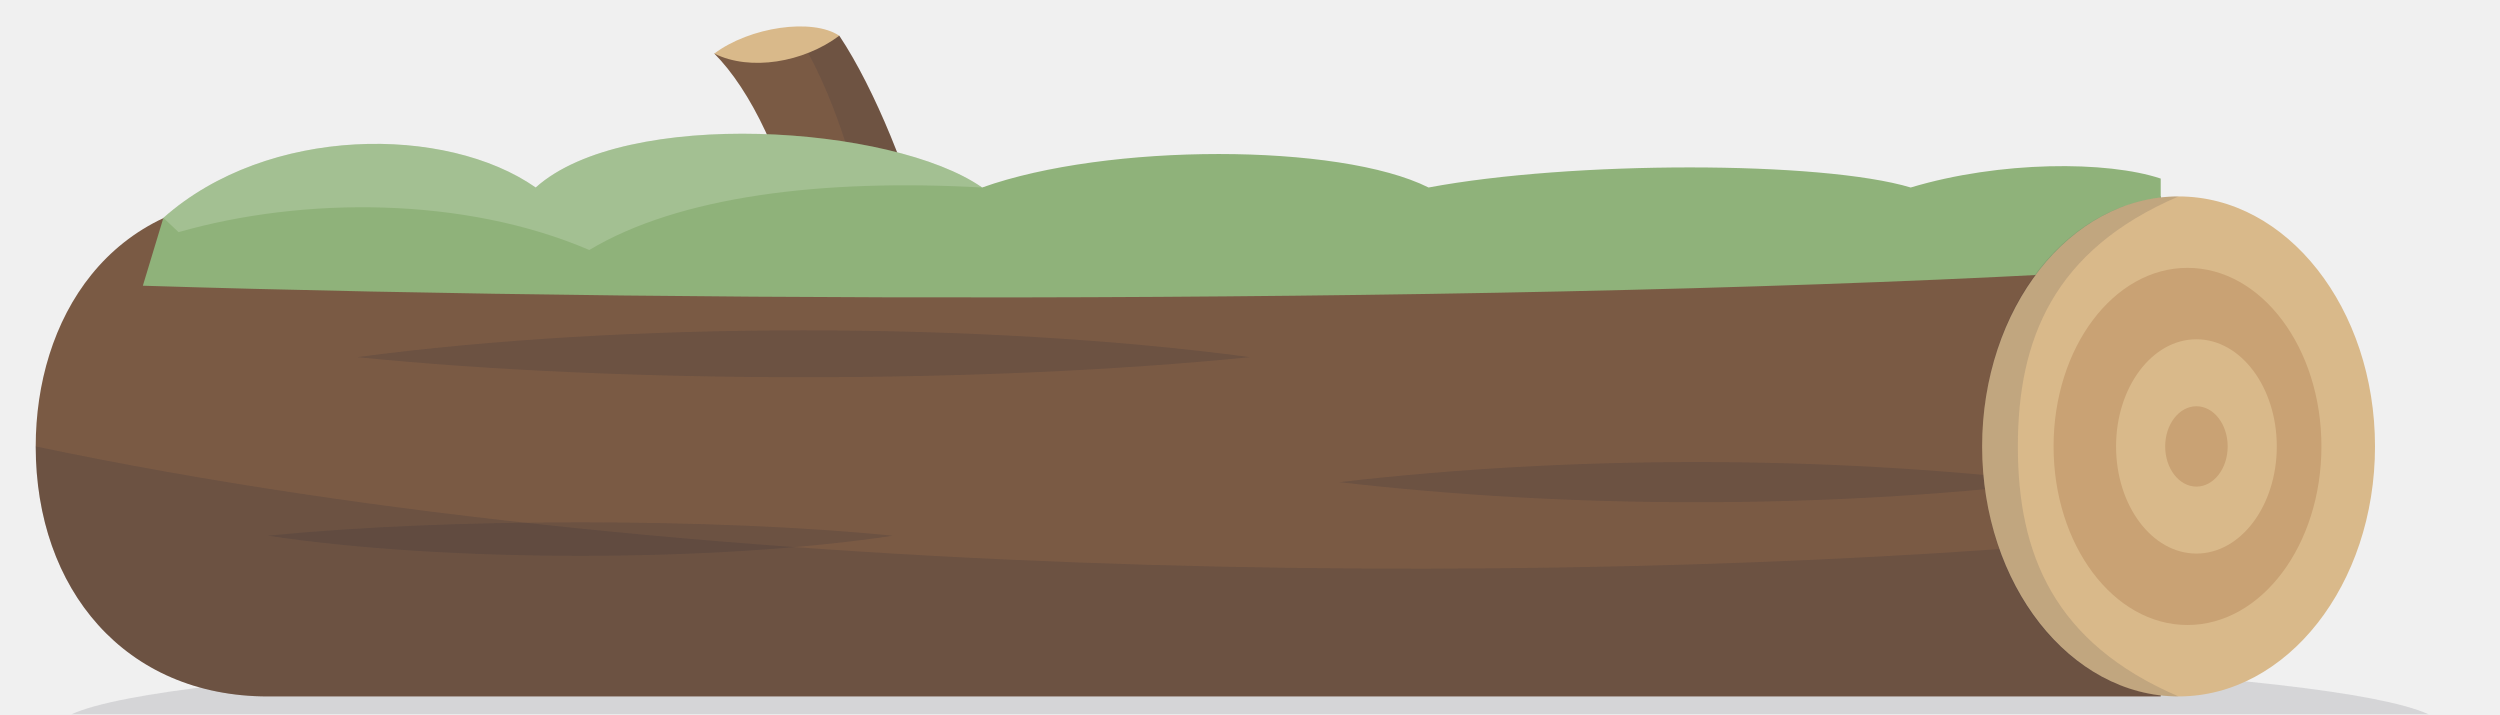
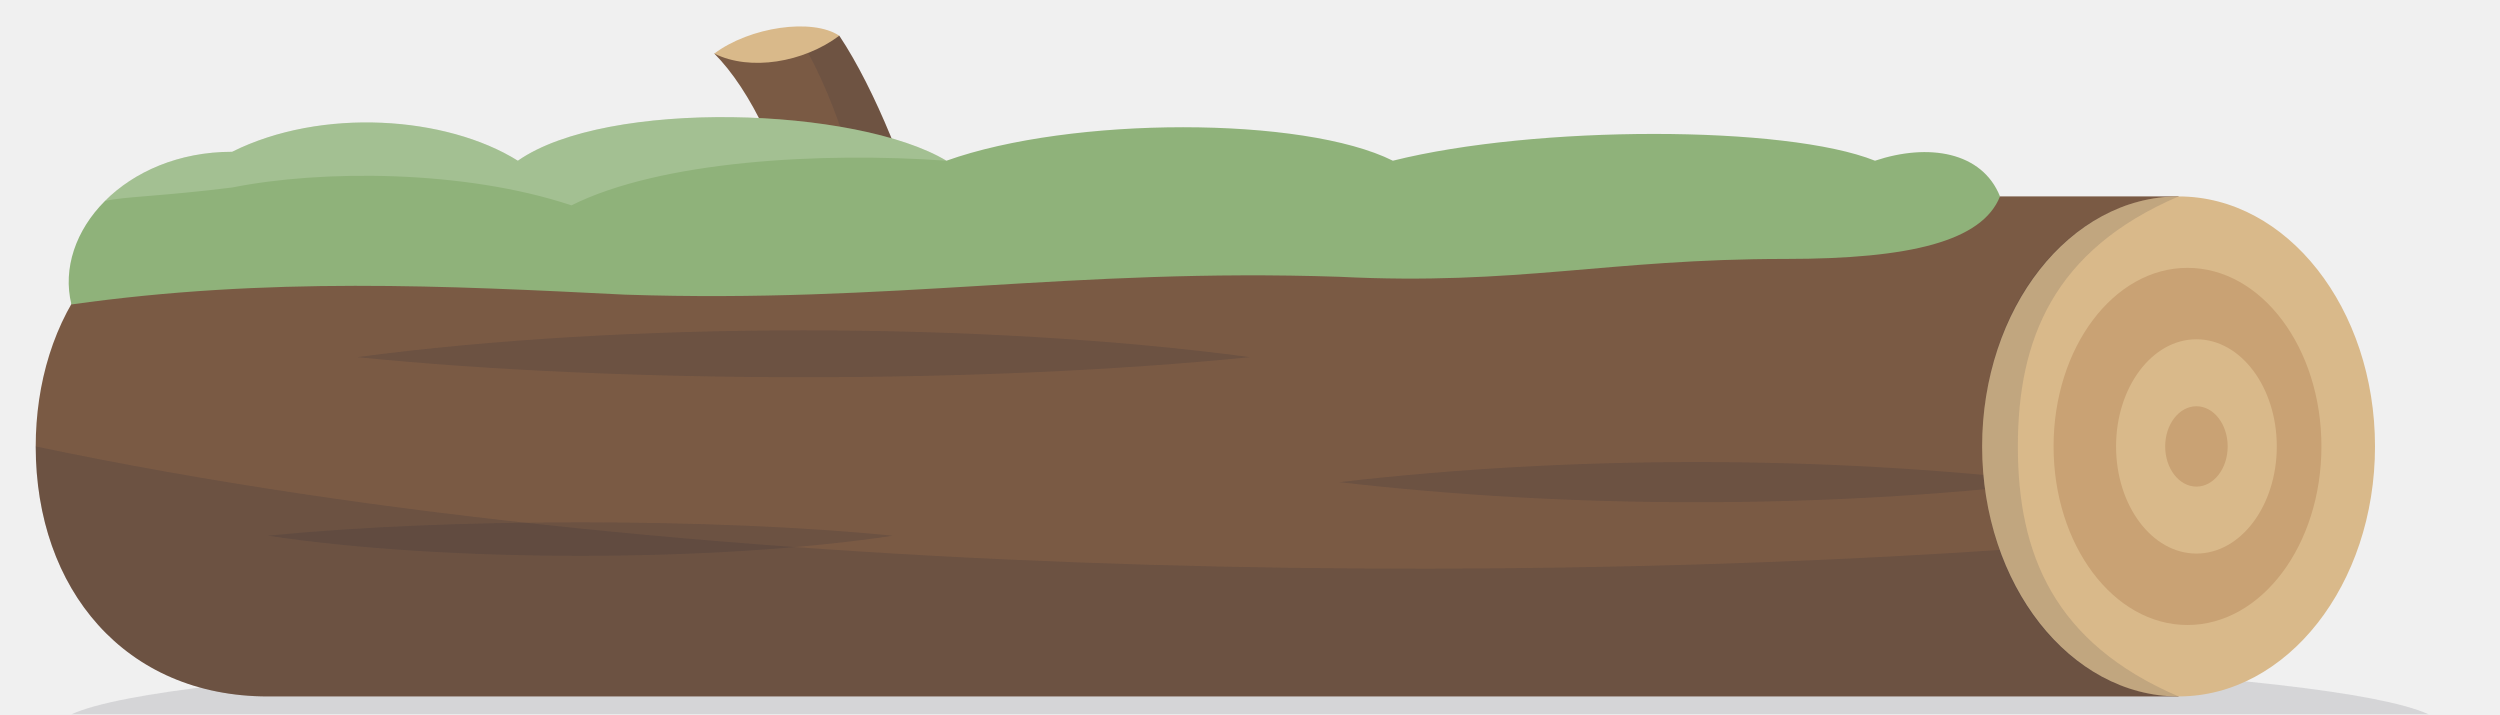
<svg xmlns="http://www.w3.org/2000/svg" viewBox="0 0 280 80">
  <path d="M8 80 C 30 70, 250 70, 272 80 Z" fill="#2b2b3a" opacity="0.14" />
-   <path d="M30 22 C 12 22, 4 36, 4 50 C 4 66, 14 78, 30 78 L242 78 L242 22 Z" fill="#7a5a44" />
-   <path d="M4 50 C 4 66, 14 78, 30 78 L242 78 L242 60 C 180 66, 80 66, 4 50 Z" fill="#2b2b3a" opacity="0.18" />
+   <path d="M30 22 C 12 22, 4 36, 4 50 C 4 66, 14 78, 30 78 L244 78 L244 22 Z" fill="#7a5a44" />
+   <path d="M4 50 C 4 66, 14 78, 30 78 L244 78 L244 60 C 180 66, 80 66, 4 50 Z" fill="#2b2b3a" opacity="0.18" />
  <path d="M90 28 C 88 18, 84 10, 80 6 L94 4 C 98 10, 102 20, 104 28 Z" fill="#7a5a44" />
  <path d="M94 4 C 98 10, 102 20, 104 28 L98 28 C 96 20, 94 12, 90 5 Z" fill="#2b2b3a" opacity="0.16" />
  <path d="M80 6 C 84 3, 91 2, 94 4 C 90 7, 84 8, 80 6 Z" fill="#d9b98a" />
  <g fill="#2b2b3a" opacity="0.18">
    <path d="M40 40 C 70 36, 110 36, 140 40 C 110 43, 70 43, 40 40 Z" />
    <path d="M150 54 C 176 51, 204 51, 230 54 C 204 57, 176 57, 150 54 Z" />
    <path d="M30 60 C 50 58, 80 58, 100 60 C 80 63, 50 63, 30 60 Z" />
  </g>
-   <path d="M18.3 24.4 C 30 14, 50 14, 60 21 C 70 12, 100 14, 110 21 C 124 16, 150 16, 160 21            C 176 18, 204 18, 214 21 C 224 18, 236 18, 242 20 L242 30 C 180 34, 80 34, 16 32 Z" fill="#8fb27a" />
-   <path d="M18.3 24.4 C 30 14, 50 14, 60 21 C 70 12, 100 14, 110 21 C 92 20, 76 22, 66 28 C 52 22, 34 22, 20 26 Z" fill="#ffffff" opacity="0.18" />
+   <path d="M8 34.1 C 6 26, 14 17, 26 17 C 36 12, 50 13, 58 18 C 68 11, 96 12, 106 18            C 120 13, 146 13, 156 18 C 172 14, 200 14, 210 18 C 216 16, 222 17, 224 22            C 222 27, 214 29, 200 29 C 180 29, 170 32, 150 31 C 120 30, 100 34, 70 33            C 50 32, 30 31, 8 34.1 Z" fill="#8fb27a" />
+   <path d="M11.75 22.51 C 15 19.25, 20 17, 26 17 C 36 12, 50 13, 58 18 C 68 11, 96 12, 106 18            C 92 17, 74 18, 64 23 C 52 19, 36 19, 26 21 C 18 22, 14 22, 11.75 22.51 Z" fill="#ffffff" opacity="0.18" />
  <ellipse cx="244" cy="50" rx="22" ry="28" fill="#d9b98a" />
  <ellipse cx="245" cy="50" rx="15" ry="20" fill="#c9a274" />
  <ellipse cx="246" cy="50" rx="9" ry="12" fill="#d9b98a" />
  <ellipse cx="246" cy="50" rx="3.5" ry="4.5" fill="#c9a274" />
  <path d="M222 50 C 222 66, 232 78, 244 78 C 230 72, 226 62, 226 50 C 226 38, 230 28, 244 22 C 232 22, 222 34, 222 50 Z" fill="#2b2b3a" opacity="0.14" />
</svg>
